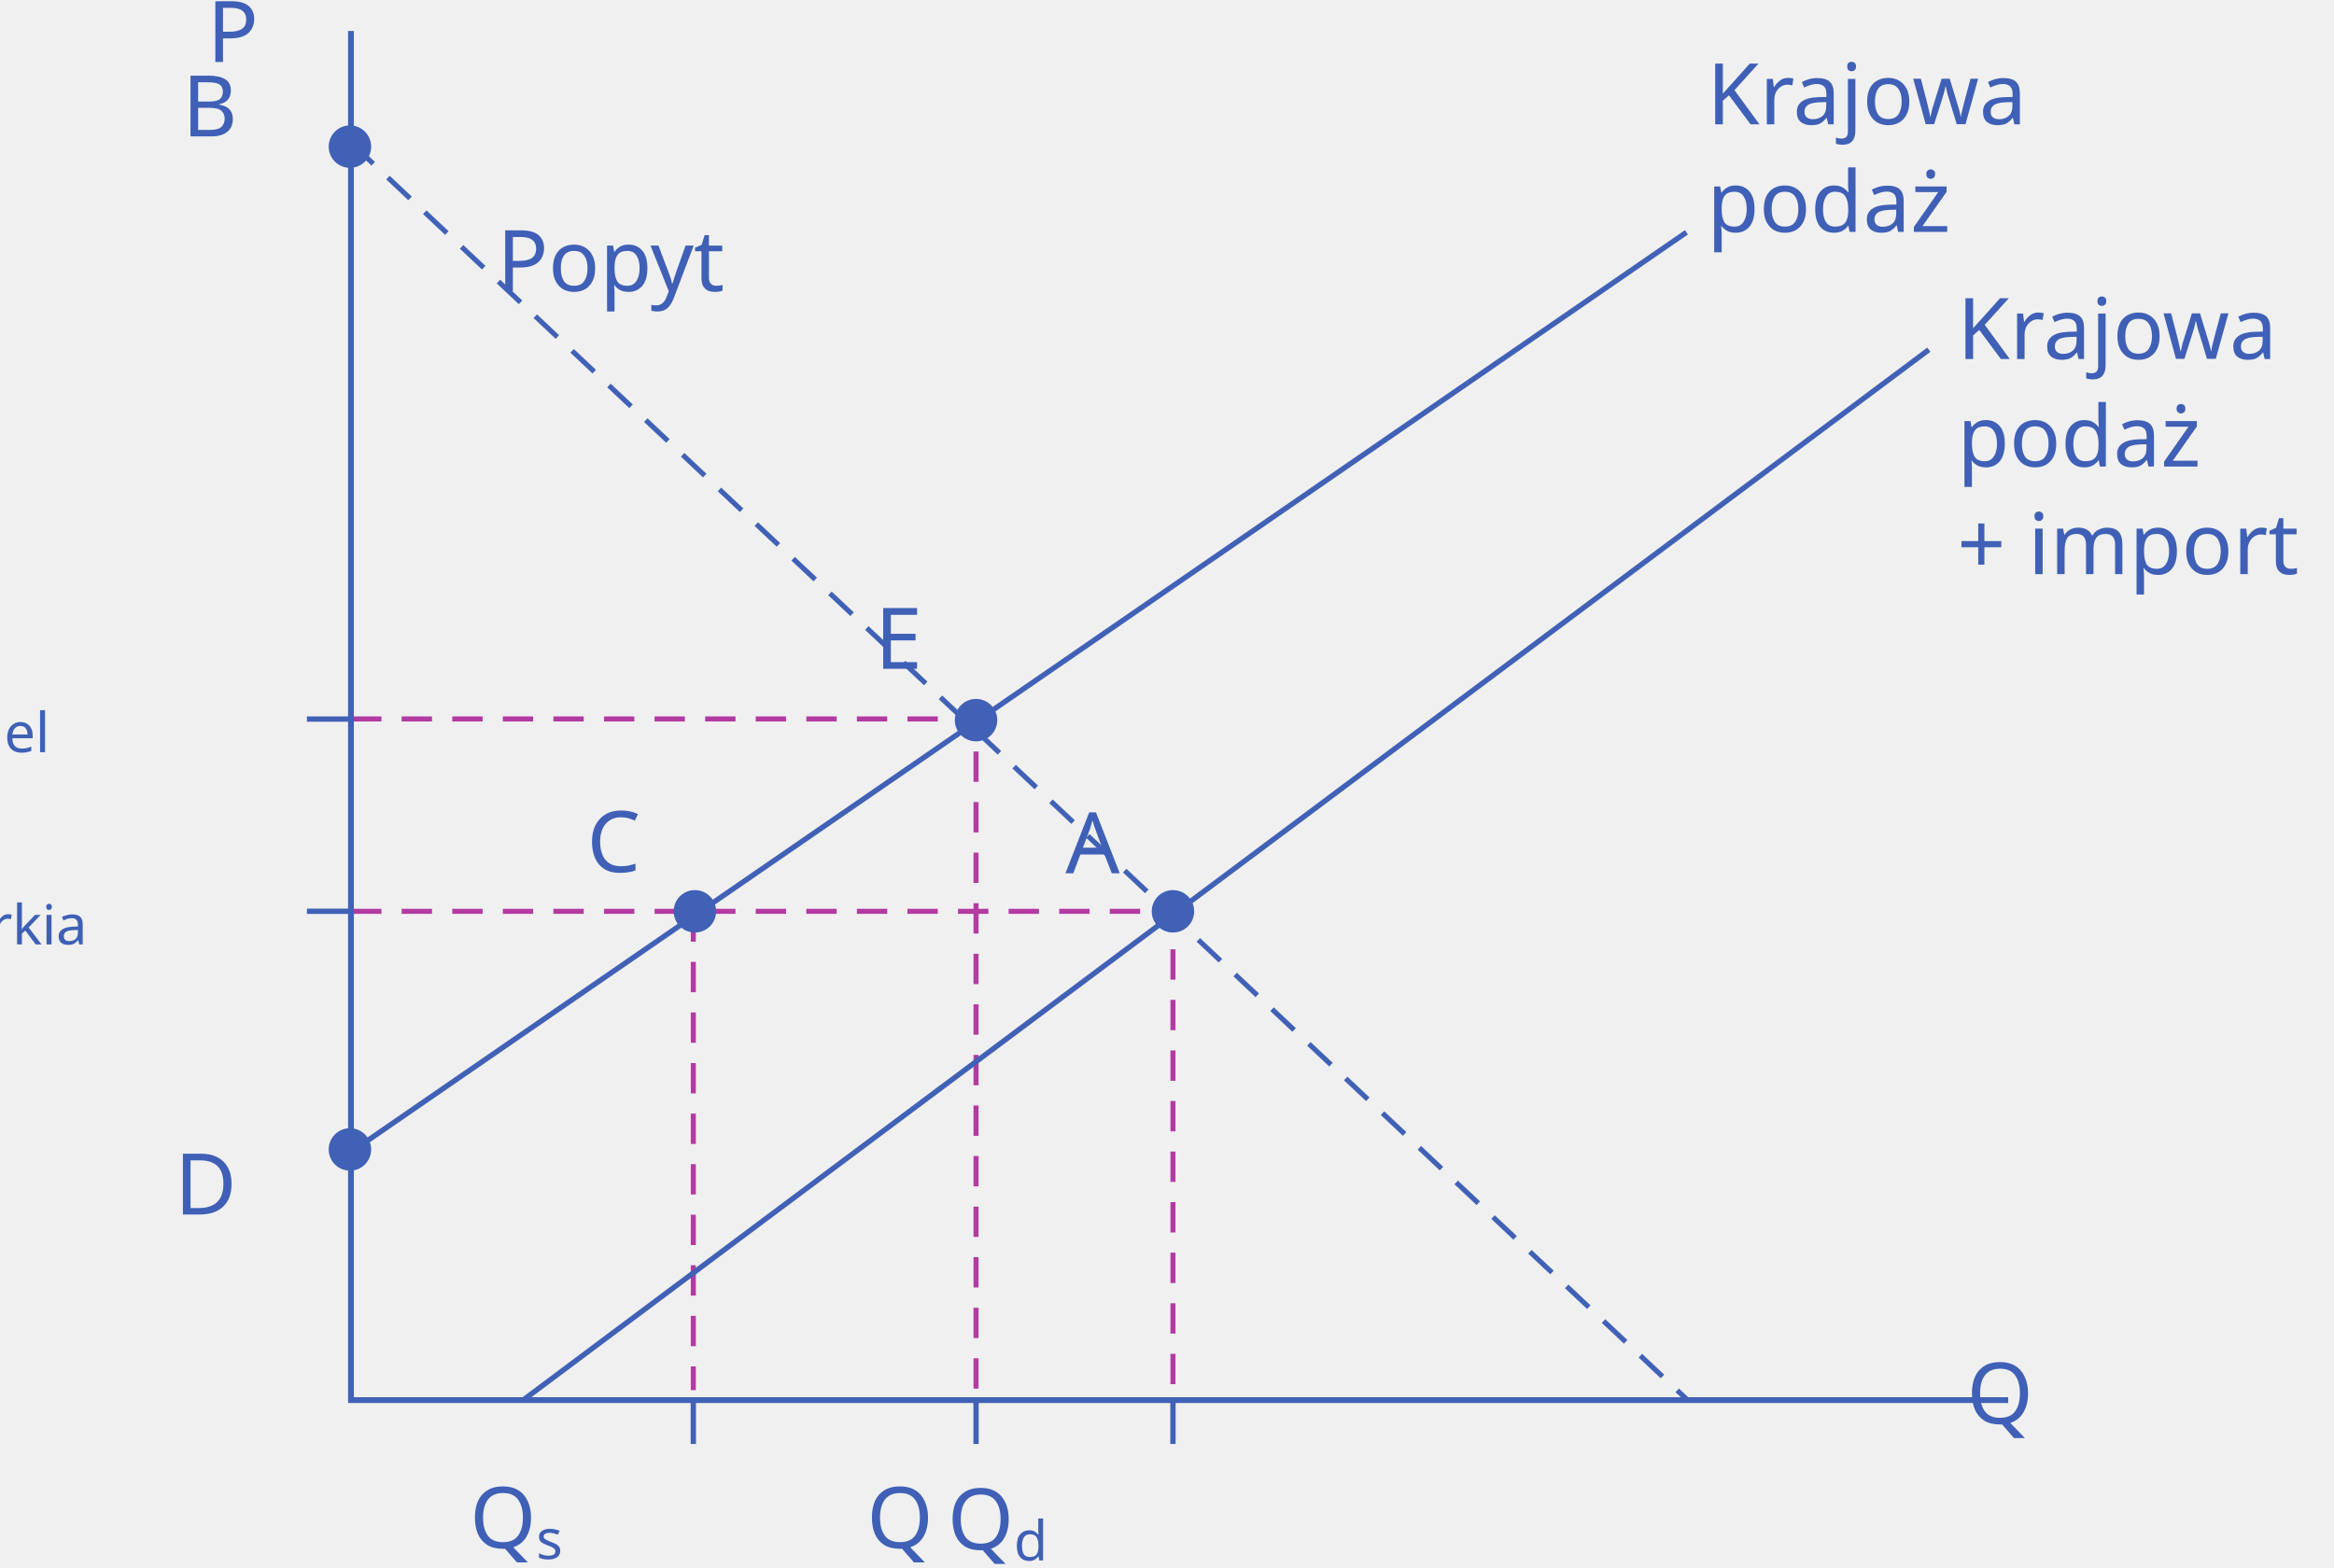
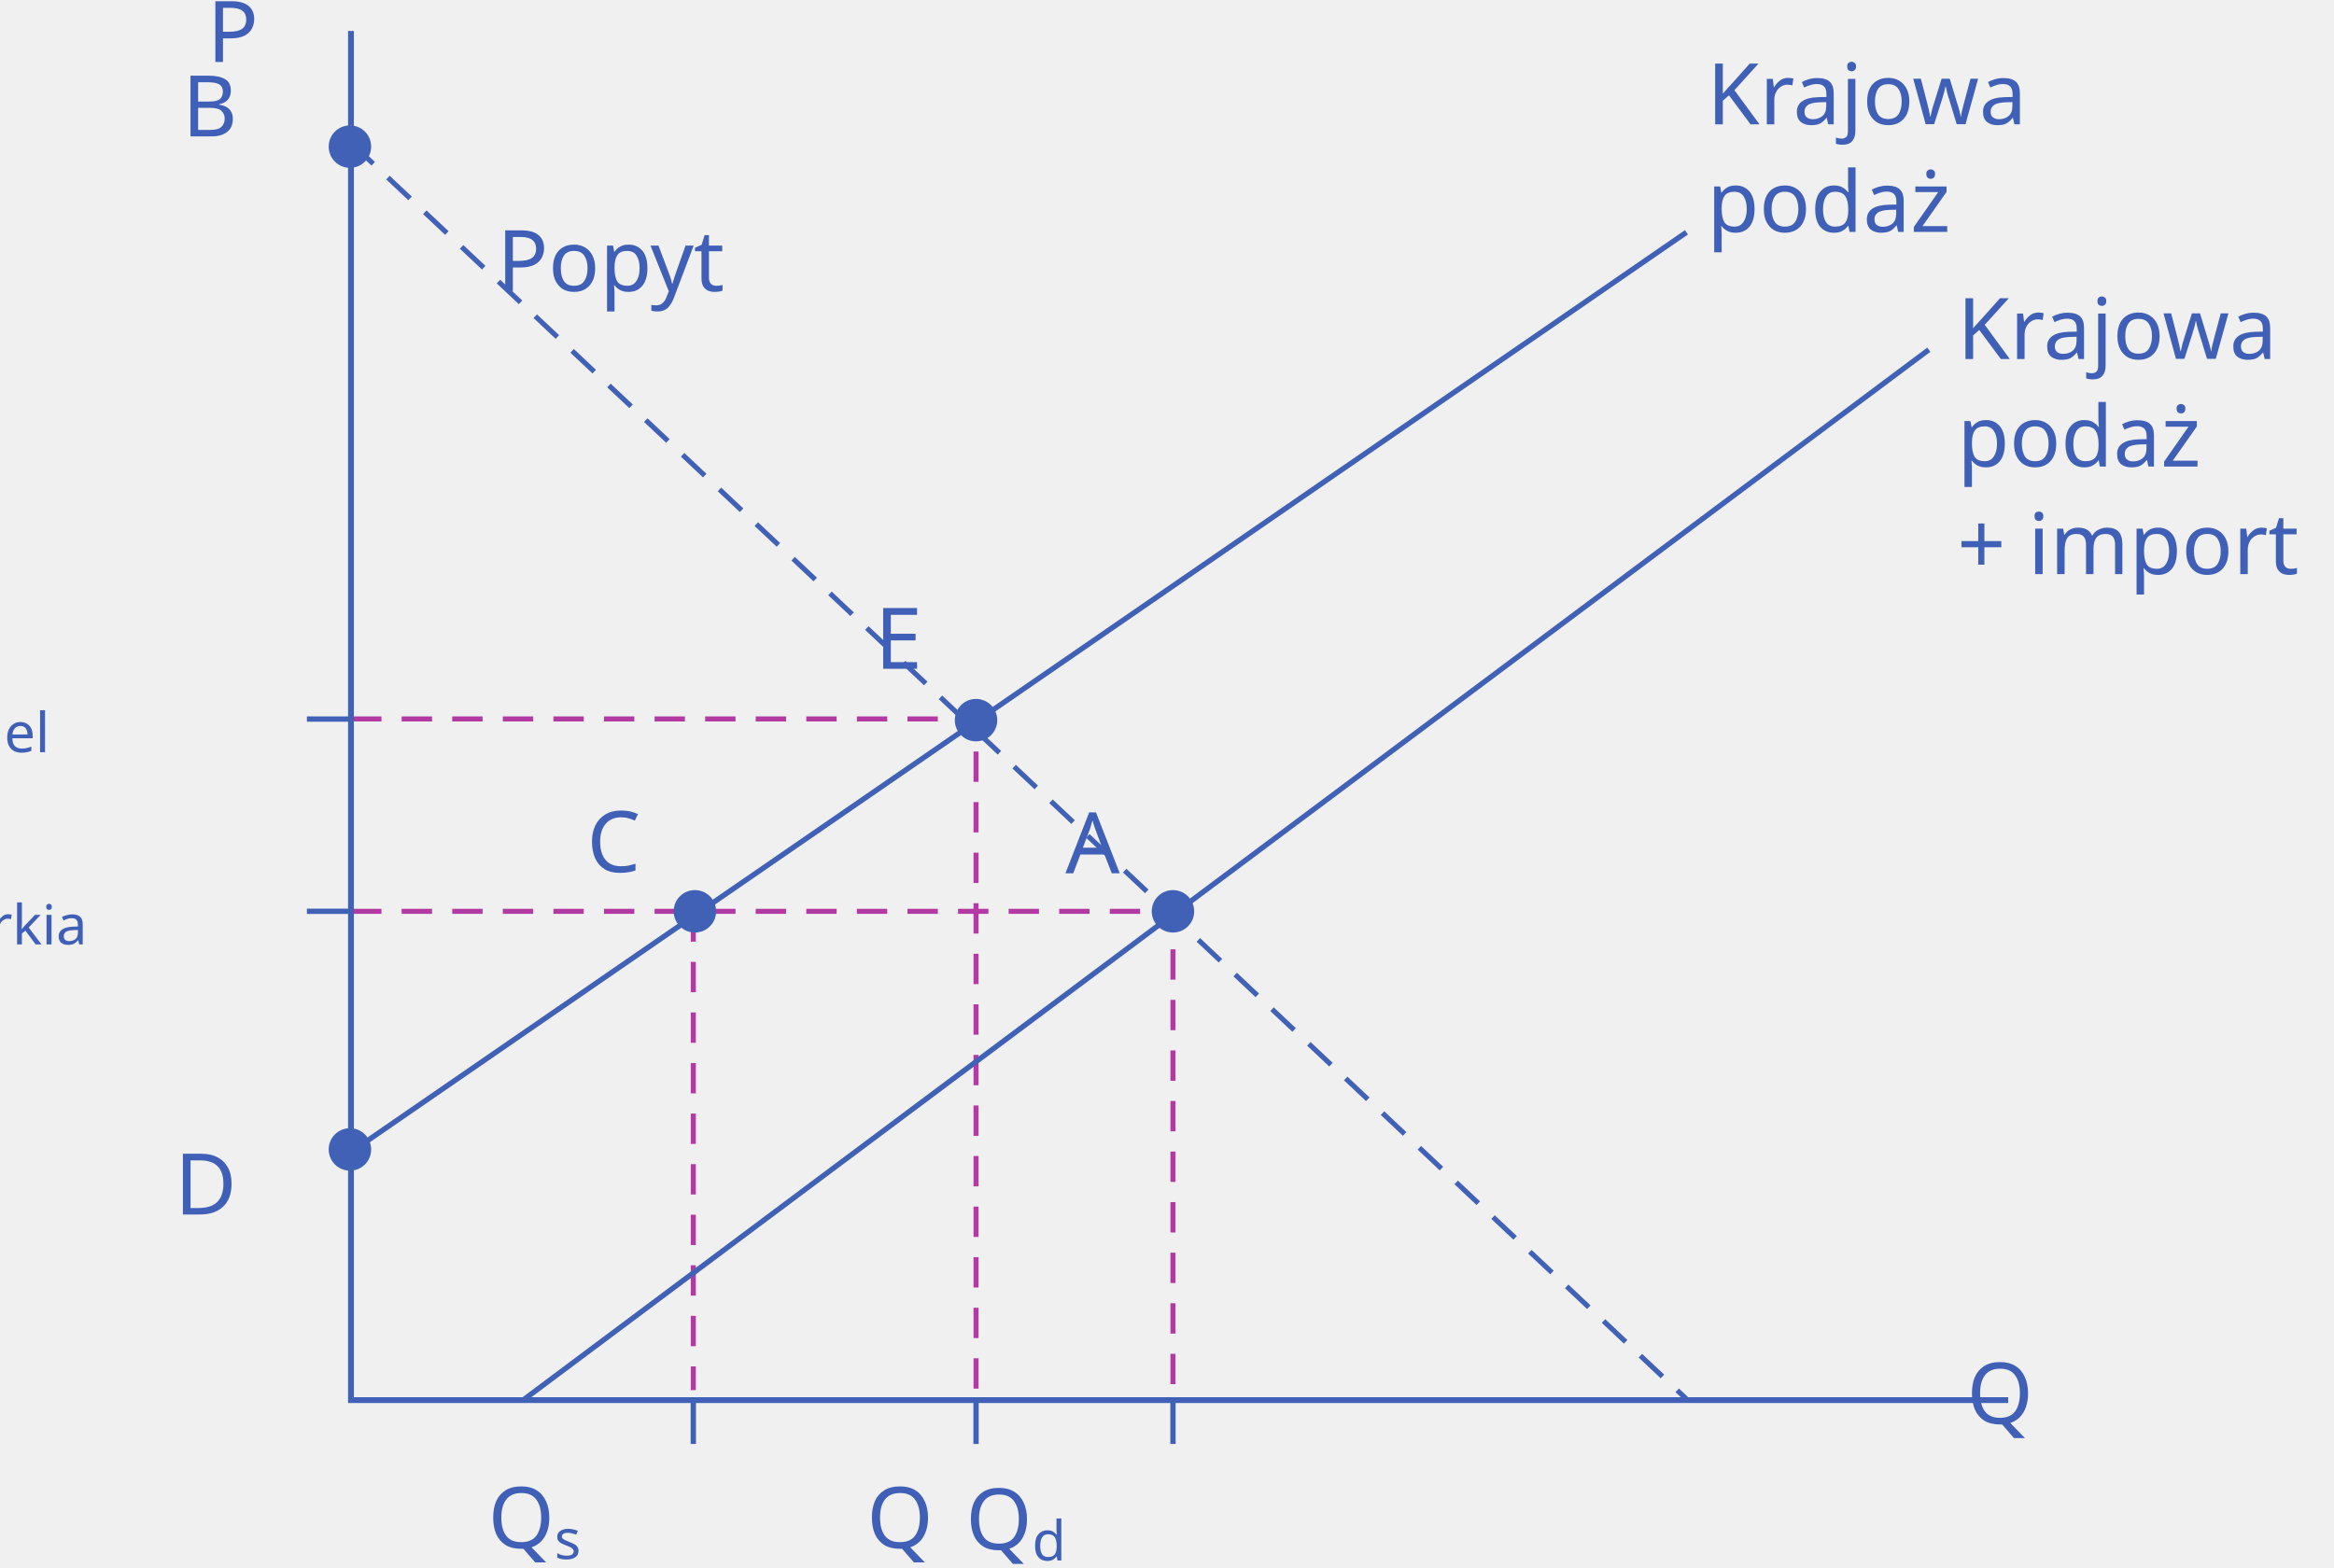
<svg xmlns="http://www.w3.org/2000/svg" version="1.1" id="svg70559" width="292.933" height="196.755" viewBox="0 0 292.933 196.755">
  <defs id="defs70563">
    <rect x="342.298" y="42.082" width="4250.575" height="98.105" id="rect7449" />
  </defs>
  <g id="g70567" transform="matrix(1.333333,0,0,-1.333333,2.3104,245.7565)">
-     <g id="g1">
+     <g id="g3">
      <path d="m 63.529,98.51 v -45.081" style="fill:none;stroke:#b33aa3;stroke-width:0.476;stroke-linecap:butt;stroke-linejoin:miter;stroke-miterlimit:4;stroke-dasharray:2.857, 1.904;stroke-dashoffset:0;stroke-opacity:1" id="path70573" />
      <path d="m 31.316,116.624 h 58.826 V 52.671" style="fill:none;stroke:#b33aa3;stroke-width:0.476;stroke-linecap:butt;stroke-linejoin:miter;stroke-miterlimit:4;stroke-dasharray:2.857, 1.904;stroke-dashoffset:0;stroke-opacity:1" id="path70575" />
      <path d="m 31.316,98.51 h 77.362 v -45.986" style="fill:none;stroke:#b33aa3;stroke-width:0.476;stroke-linecap:butt;stroke-linejoin:miter;stroke-miterlimit:4;stroke-dasharray:2.857, 1.904;stroke-dashoffset:0;stroke-opacity:1" id="path70577" />
      <path d="m 108.678,52.487 v -4.129" style="fill:none;stroke:#4061b6;stroke-width:0.5;stroke-linecap:butt;stroke-linejoin:miter;stroke-miterlimit:4;stroke-dasharray:none;stroke-opacity:1" id="path70579" />
      <path d="M 63.529,52.415 V 48.358" style="fill:none;stroke:#4061b6;stroke-width:0.5;stroke-linecap:butt;stroke-linejoin:miter;stroke-miterlimit:4;stroke-dasharray:none;stroke-opacity:1" id="path70581" />
      <path d="m 90.142,52.487 v -4.129" style="fill:none;stroke:#4061b6;stroke-width:0.5;stroke-linecap:butt;stroke-linejoin:miter;stroke-miterlimit:4;stroke-dasharray:none;stroke-opacity:1" id="path70583" />
      <path d="m 27.157,116.612 h 4.232" style="fill:none;stroke:#4061b6;stroke-width:0.5;stroke-linecap:butt;stroke-linejoin:miter;stroke-miterlimit:4;stroke-dasharray:none;stroke-opacity:1" id="path70585" />
      <path d="m 27.157,98.514 h 4.232" style="fill:none;stroke:#4061b6;stroke-width:0.5;stroke-linecap:butt;stroke-linejoin:miter;stroke-miterlimit:4;stroke-dasharray:none;stroke-opacity:1" id="path70587" />
      <path d="M 187.299,52.487 H 31.303 V 181.401" style="fill:none;stroke:#4061b6;stroke-width:0.547;stroke-linecap:butt;stroke-linejoin:miter;stroke-miterlimit:4;stroke-dasharray:none;stroke-opacity:1" id="path70589" />
      <path d="M 31.206,75.778 157.014,162.444" style="fill:none;stroke:#4061b6;stroke-width:0.5;stroke-linecap:butt;stroke-linejoin:miter;stroke-miterlimit:4;stroke-dasharray:none;stroke-opacity:1" id="path70645" />
      <path d="M 47.426,52.428 179.83,151.391" style="fill:none;stroke:#4061b6;stroke-width:0.5;stroke-linecap:butt;stroke-linejoin:miter;stroke-miterlimit:4;stroke-dasharray:none;stroke-opacity:1" id="path70647" />
      <path d="M 31.316,170.858 157.014,52.589" style="fill:none;stroke:#4061b6;stroke-width:0.476;stroke-linecap:butt;stroke-linejoin:miter;stroke-miterlimit:4;stroke-dasharray:2.857, 1.904;stroke-dashoffset:0;stroke-opacity:1" id="path70649" />
      <path d="m 91.556,117.924 c 0.778,-0.777 0.778,-2.05 0,-2.828 -0.777,-0.777 -2.05,-0.777 -2.828,0 -0.778,0.778 -0.778,2.051 0,2.828 0.778,0.779 2.051,0.779 2.828,0" style="fill:#4061b6;fill-opacity:1;fill-rule:nonzero;stroke:none;stroke-width:0.1" id="path70651" />
      <path d="m 110.092,99.924 c 0.778,-0.777 0.778,-2.05 0,-2.828 -0.777,-0.777 -2.05,-0.777 -2.828,0 -0.777,0.778 -0.777,2.051 0,2.828 0.778,0.778 2.051,0.778 2.828,0" style="fill:#4061b6;fill-opacity:1;fill-rule:nonzero;stroke:none;stroke-width:0.1" id="path70653" />
      <path d="m 65.092,99.924 c 0.778,-0.777 0.778,-2.05 0,-2.828 -0.778,-0.777 -2.05,-0.777 -2.828,0 -0.778,0.778 -0.778,2.051 0,2.828 0.778,0.778 2.05,0.778 2.828,0" style="fill:#4061b6;fill-opacity:1;fill-rule:nonzero;stroke:none;stroke-width:0.1" id="path70655" />
      <path d="m 32.62,171.926 c 0.778,-0.778 0.778,-2.05 0,-2.828 -0.778,-0.778 -2.05,-0.778 -2.828,0 -0.778,0.778 -0.778,2.05 0,2.828 0.778,0.778 2.05,0.778 2.828,0" style="fill:#4061b6;fill-opacity:1;fill-rule:nonzero;stroke:none;stroke-width:0.1" id="path70657" />
      <path d="m 32.62,77.505 c 0.778,-0.779 0.778,-2.051 0,-2.829 -0.778,-0.778 -2.05,-0.778 -2.828,0 -0.778,0.778 -0.778,2.05 0,2.829 0.778,0.777 2.05,0.777 2.828,0" style="fill:#4061b6;fill-opacity:1;fill-rule:nonzero;stroke:none;stroke-width:0.1" id="path70665" />
      <text xml:space="preserve" style="font-variant:normal;font-weight:normal;font-size:8px;font-family:ArialMT;-inkscape-font-specification:ArialMT;writing-mode:lr-tb;fill:#3f60b6;fill-opacity:1;fill-rule:nonzero;stroke:none;stroke-width:1" id="text20116-1-3-7-8-7-29-1-4-4-6" x="24.904" y="-69.965" transform="scale(1,-1)">
        <tspan style="font-style:normal;font-variant:normal;font-weight:normal;font-stretch:normal;font-family:sans-serif;-inkscape-font-specification:sans-serif;text-align:center;text-anchor:middle;stroke-width:1" x="24.904" y="-69.965" id="tspan4232-0-4-6-5-31-5-3-8-1">D</tspan>
      </text>
      <text xml:space="preserve" style="font-variant:normal;font-weight:normal;font-size:8px;font-family:ArialMT;-inkscape-font-specification:ArialMT;writing-mode:lr-tb;fill:#3f60b6;fill-opacity:1;fill-rule:nonzero;stroke:none;stroke-width:1" id="text20116-1-3-7-8-7-29-1-4-72" x="63.316" y="-102.207" transform="scale(1,-1)">
        <tspan style="font-style:normal;font-variant:normal;font-weight:normal;font-stretch:normal;font-family:sans-serif;-inkscape-font-specification:sans-serif;text-align:center;text-anchor:middle;stroke-width:1" x="63.316" y="-102.207" id="tspan4232-0-4-6-5-31-5-3-7">C</tspan>
      </text>
      <text xml:space="preserve" style="font-variant:normal;font-weight:normal;font-size:8px;font-family:ArialMT;-inkscape-font-specification:ArialMT;writing-mode:lr-tb;fill:#3f60b6;fill-opacity:1;fill-rule:nonzero;stroke:none;stroke-width:1" id="text20116-1-3-7-8-7-29-1-4-72-6" x="25.299" y="-171.474" transform="scale(1,-1)">
        <tspan style="font-style:normal;font-variant:normal;font-weight:normal;font-stretch:normal;font-family:sans-serif;-inkscape-font-specification:sans-serif;text-align:center;text-anchor:middle;stroke-width:1" x="25.299" y="-171.474" id="tspan4232-0-4-6-5-31-5-3-7-3">B</tspan>
      </text>
      <text xml:space="preserve" style="font-variant:normal;font-weight:normal;font-size:8px;font-family:ArialMT;-inkscape-font-specification:ArialMT;writing-mode:lr-tb;fill:#3f60b6;fill-opacity:1;fill-rule:nonzero;stroke:none;stroke-width:1" id="text20116-1-3-7-8-7-29-1-4-72-9" x="63.027" y="-156.908" transform="scale(1,-1)">
        <tspan style="font-style:normal;font-variant:normal;font-weight:normal;font-stretch:normal;font-family:sans-serif;-inkscape-font-specification:sans-serif;text-align:center;text-anchor:middle;stroke-width:1" x="63.027" y="-156.908" id="tspan4232-0-4-6-5-31-5-3-7-4">Popyt</tspan>
      </text>
      <text xml:space="preserve" style="font-variant:normal;font-weight:normal;font-size:8px;font-family:ArialMT;-inkscape-font-specification:ArialMT;writing-mode:lr-tb;fill:#3f60b6;fill-opacity:1;fill-rule:nonzero;stroke:none;stroke-width:1" id="text20116-1-3-7-8-7-29-1-4-72-8" x="8.755" y="-114.533" transform="scale(1,-1)">
        <tspan style="font-style:normal;font-variant:normal;font-weight:normal;font-stretch:normal;font-family:sans-serif;-inkscape-font-specification:sans-serif;text-align:center;text-anchor:middle;stroke-width:1" x="8.755" y="-114.533" id="tspan4232-0-4-6-5-31-5-3-7-1">P<tspan style="font-size:65%;baseline-shift:sub" id="tspan1">handel</tspan>
        </tspan>
      </text>
      <text xml:space="preserve" style="font-variant:normal;font-weight:normal;font-size:8px;font-family:ArialMT;-inkscape-font-specification:ArialMT;writing-mode:lr-tb;fill:#3f60b6;fill-opacity:1;fill-rule:nonzero;stroke:none;stroke-width:1" id="text20116-1-3-7-8-7-29-1-4-72-8-1" x="36.819" y="-178.485" transform="scale(1,-1)">
        <tspan style="font-style:normal;font-variant:normal;font-weight:normal;font-stretch:normal;font-family:sans-serif;-inkscape-font-specification:sans-serif;text-align:center;text-anchor:middle;stroke-width:1" x="36.819" y="-178.485" id="tspan4232-0-4-6-5-31-5-3-7-1-0">P<tspan style="font-size:65%;baseline-shift:sub" id="tspan7441-3" />
        </tspan>
      </text>
      <text xml:space="preserve" style="font-variant:normal;font-weight:normal;font-size:8px;font-family:ArialMT;-inkscape-font-specification:ArialMT;writing-mode:lr-tb;fill:#3f60b6;fill-opacity:1;fill-rule:nonzero;stroke:none;stroke-width:1" id="text20116-1-3-7-8-7-29-1-4-72-2" x="10.638" y="-96.434" transform="scale(1,-1)">
-         <tspan style="font-style:normal;font-variant:normal;font-weight:normal;font-stretch:normal;font-family:sans-serif;-inkscape-font-specification:sans-serif;text-align:center;text-anchor:middle;stroke-width:1" x="10.638" y="-96.434" id="tspan4232-0-4-6-5-31-5-3-7-9">P<tspan style="font-size:65%;baseline-shift:sub" id="tspan2">autarkia</tspan>
+         <tspan style="font-style:normal;font-variant:normal;font-weight:normal;font-stretch:normal;font-family:sans-serif;-inkscape-font-specification:sans-serif;text-align:center;text-anchor:middle;stroke-width:1" x="10.638" y="-96.434" id="tspan4232-0-4-6-5-31-5-3-7-9">P<tspan style="font-size:65%;baseline-shift:sub" id="tspan3">autarkia</tspan>
        </tspan>
      </text>
-       <text xml:space="preserve" style="font-variant:normal;font-weight:normal;font-size:8px;font-family:ArialMT;-inkscape-font-specification:ArialMT;writing-mode:lr-tb;fill:#3f60b6;fill-opacity:1;fill-rule:nonzero;stroke:none;stroke-width:1" id="text20116-1-3-7-8-7-29-1-4-72-3" x="63.5" y="-38.566" transform="scale(1,-1)">
-         <tspan style="font-style:normal;font-variant:normal;font-weight:normal;font-stretch:normal;font-family:sans-serif;-inkscape-font-specification:sans-serif;text-align:center;text-anchor:middle;stroke-width:1" x="63.5" y="-38.566" id="tspan4232-0-4-6-5-31-5-3-7-90">Q<tspan style="font-size:65%;baseline-shift:sub" id="tspan456">s</tspan>
+       <text xml:space="preserve" style="font-variant:normal;font-weight:normal;font-size:8px;font-family:ArialMT;-inkscape-font-specification:ArialMT;writing-mode:lr-tb;fill:#3f60b6;fill-opacity:1;fill-rule:nonzero;stroke:none;stroke-width:1" id="text20116-1-3-7-8-7-29-1-4-72-3" x="65.218" y="-38.566" transform="scale(1,-1)">
+         <tspan style="font-style:normal;font-variant:normal;font-weight:normal;font-stretch:normal;font-family:sans-serif;-inkscape-font-specification:sans-serif;text-align:center;text-anchor:middle;stroke-width:1" x="65.218" y="-38.566" id="tspan4232-0-4-6-5-31-5-3-7-90">Q<tspan style="font-size:65%;baseline-shift:sub" id="tspan456">s</tspan>
        </tspan>
      </text>
      <text xml:space="preserve" style="font-variant:normal;font-weight:normal;font-size:8px;font-family:ArialMT;-inkscape-font-specification:ArialMT;writing-mode:lr-tb;fill:#3f60b6;fill-opacity:1;fill-rule:nonzero;stroke:none;stroke-width:1" id="text20116-1-3-7-8-7-29-1-4-72-88" x="90.259" y="-38.566" transform="scale(1,-1)">
        <tspan style="font-style:normal;font-variant:normal;font-weight:normal;font-stretch:normal;font-family:sans-serif;-inkscape-font-specification:sans-serif;text-align:center;text-anchor:middle;stroke-width:1" x="90.259" y="-38.566" id="tspan4232-0-4-6-5-31-5-3-7-5">Q</tspan>
      </text>
-       <text xml:space="preserve" style="font-variant:normal;font-weight:normal;font-size:8px;font-family:ArialMT;-inkscape-font-specification:ArialMT;writing-mode:lr-tb;fill:#3f60b6;fill-opacity:1;fill-rule:nonzero;stroke:none;stroke-width:1" id="text20116-1-3-7-8-7-29-1-4-72-09" x="108.817" y="-38.425" transform="scale(1,-1)">
-         <tspan style="font-style:normal;font-variant:normal;font-weight:normal;font-stretch:normal;font-family:sans-serif;-inkscape-font-specification:sans-serif;text-align:center;text-anchor:middle;stroke-width:1" x="108.817" y="-38.425" id="tspan4232-0-4-6-5-31-5-3-7-63">Q<tspan style="font-size:65%;baseline-shift:sub" id="tspan458">d</tspan>
+       <text xml:space="preserve" style="font-variant:normal;font-weight:normal;font-size:8px;font-family:ArialMT;-inkscape-font-specification:ArialMT;writing-mode:lr-tb;fill:#3f60b6;fill-opacity:1;fill-rule:nonzero;stroke:none;stroke-width:1" id="text20116-1-3-7-8-7-29-1-4-72-09" x="110.535" y="-38.425" transform="scale(1,-1)">
+         <tspan style="font-style:normal;font-variant:normal;font-weight:normal;font-stretch:normal;font-family:sans-serif;-inkscape-font-specification:sans-serif;text-align:center;text-anchor:middle;stroke-width:1" x="110.535" y="-38.425" id="tspan4232-0-4-6-5-31-5-3-7-63">Q<tspan style="font-size:65%;baseline-shift:sub" id="tspan458">d</tspan>
        </tspan>
      </text>
      <text xml:space="preserve" style="font-variant:normal;font-weight:normal;font-size:8px;font-family:ArialMT;-inkscape-font-specification:ArialMT;writing-mode:lr-tb;fill:#3f60b6;fill-opacity:1;fill-rule:nonzero;stroke:none;stroke-width:1" id="text20116-1-3-7-8-7-29-1-4-72-85" x="193.806" y="-50.271" transform="scale(1,-1)">
        <tspan style="font-style:normal;font-variant:normal;font-weight:normal;font-stretch:normal;font-family:sans-serif;-inkscape-font-specification:sans-serif;text-align:center;text-anchor:middle;stroke-width:1" x="193.806" y="-50.271" id="tspan4232-0-4-6-5-31-5-3-7-61">Q</tspan>
      </text>
      <text xml:space="preserve" style="font-variant:normal;font-weight:normal;font-size:8px;font-family:ArialMT;-inkscape-font-specification:ArialMT;text-align:start;writing-mode:lr-tb;text-anchor:start;fill:#3f60b6;fill-opacity:1;fill-rule:nonzero;stroke:none;stroke-width:1" id="text20116-1-3-7-8-7-29-1-4-72-1" x="158.939" y="-172.608" transform="scale(1,-1)">
        <tspan style="font-style:normal;font-variant:normal;font-weight:normal;font-stretch:normal;font-family:sans-serif;-inkscape-font-specification:sans-serif;text-align:start;text-anchor:start;stroke-width:1" x="158.939" y="-172.608" id="tspan7445">Krajowa</tspan>
        <tspan style="font-style:normal;font-variant:normal;font-weight:normal;font-stretch:normal;font-family:sans-serif;-inkscape-font-specification:sans-serif;text-align:start;text-anchor:start;stroke-width:1" x="158.939" y="-162.481" id="tspan1969">podaż</tspan>
      </text>
      <text xml:space="preserve" style="font-variant:normal;font-weight:normal;font-size:8px;font-family:ArialMT;-inkscape-font-specification:ArialMT;text-align:start;writing-mode:lr-tb;text-anchor:start;fill:#3f60b6;fill-opacity:1;fill-rule:nonzero;stroke:none;stroke-width:1" id="text20116-1-3-7-8-7-29-1-4-72-84" x="182.498" y="-150.515" transform="scale(1,-1)">
        <tspan style="font-style:normal;font-variant:normal;font-weight:normal;font-stretch:normal;font-family:sans-serif;-inkscape-font-specification:sans-serif;text-align:start;text-anchor:start;stroke-width:1" x="182.498" y="-150.515" id="tspan7455">Krajowa</tspan>
        <tspan style="font-style:normal;font-variant:normal;font-weight:normal;font-stretch:normal;font-family:sans-serif;-inkscape-font-specification:sans-serif;text-align:start;text-anchor:start;stroke-width:1" x="182.498" y="-140.388" id="tspan1978">podaż</tspan>
        <tspan style="font-style:normal;font-variant:normal;font-weight:normal;font-stretch:normal;font-family:sans-serif;-inkscape-font-specification:sans-serif;text-align:start;text-anchor:start;stroke-width:1" x="182.498" y="-130.261" id="tspan1976">+ import</tspan>
      </text>
      <text xml:space="preserve" style="font-variant:normal;font-weight:normal;font-size:8px;font-family:ArialMT;-inkscape-font-specification:ArialMT;writing-mode:lr-tb;fill:#3f60b6;fill-opacity:1;fill-rule:nonzero;stroke:none;stroke-width:1" id="text20116-1-3-7-8-7-29-1-4-72-0" x="108.396" y="-102.094" transform="scale(1,-1)">
        <tspan style="font-style:normal;font-variant:normal;font-weight:normal;font-stretch:normal;font-family:sans-serif;-inkscape-font-specification:sans-serif;text-align:center;text-anchor:middle;stroke-width:1" x="108.396" y="-102.094" id="tspan4232-0-4-6-5-31-5-3-7-6">A</tspan>
      </text>
      <text xml:space="preserve" style="font-variant:normal;font-weight:normal;font-size:8px;font-family:ArialMT;-inkscape-font-specification:ArialMT;writing-mode:lr-tb;fill:#3f60b6;fill-opacity:1;fill-rule:nonzero;stroke:none;stroke-width:1" id="text20116-1-3-7-8-7-29-1-4-2-1" x="90.124" y="-121.348" transform="scale(1,-1)">
        <tspan style="font-style:normal;font-variant:normal;font-weight:normal;font-stretch:normal;font-family:sans-serif;-inkscape-font-specification:sans-serif;text-align:center;text-anchor:middle;stroke-width:1" x="90.124" y="-121.348" id="tspan4232-0-4-6-5-31-5-3-2-5">E</tspan>
      </text>
    </g>
    <text xml:space="preserve" transform="matrix(0.75,0,0,-0.75,0,200.05)" id="text7447" style="font-size:8px;white-space:pre;shape-inside:url(#rect7449);display:inline;fill:#ffffff;stroke-width:0.667" />
  </g>
</svg>
